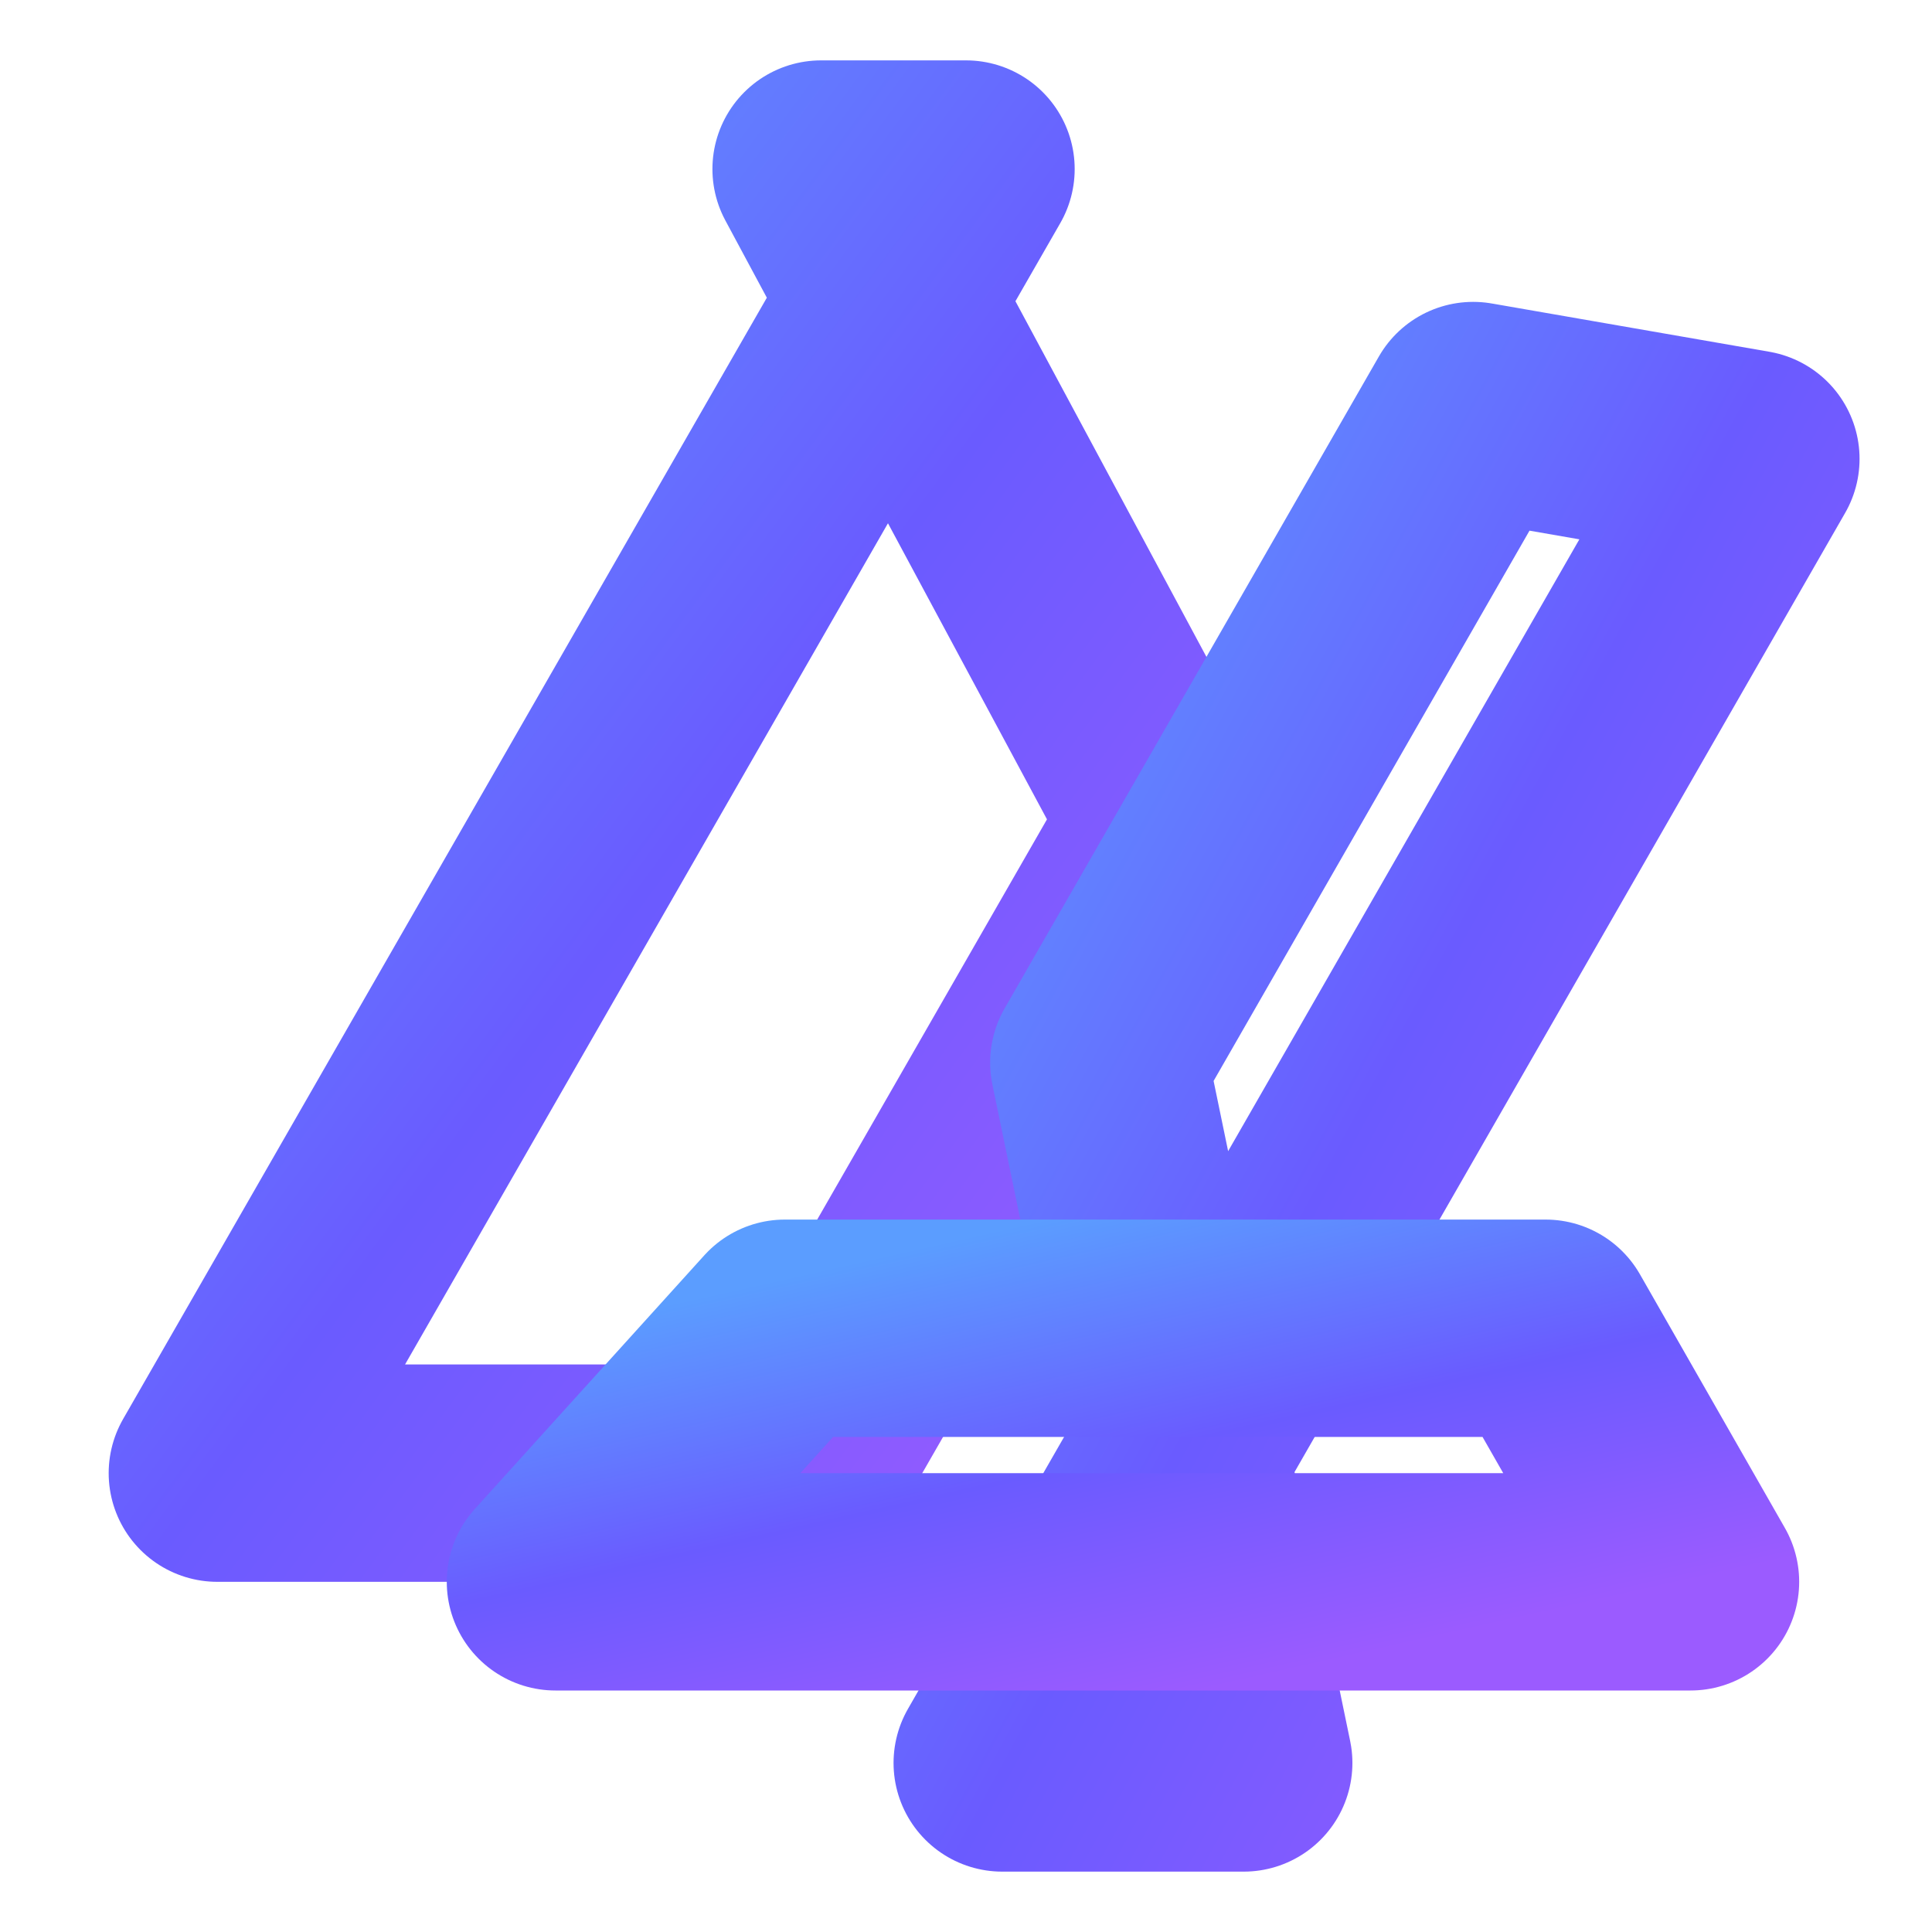
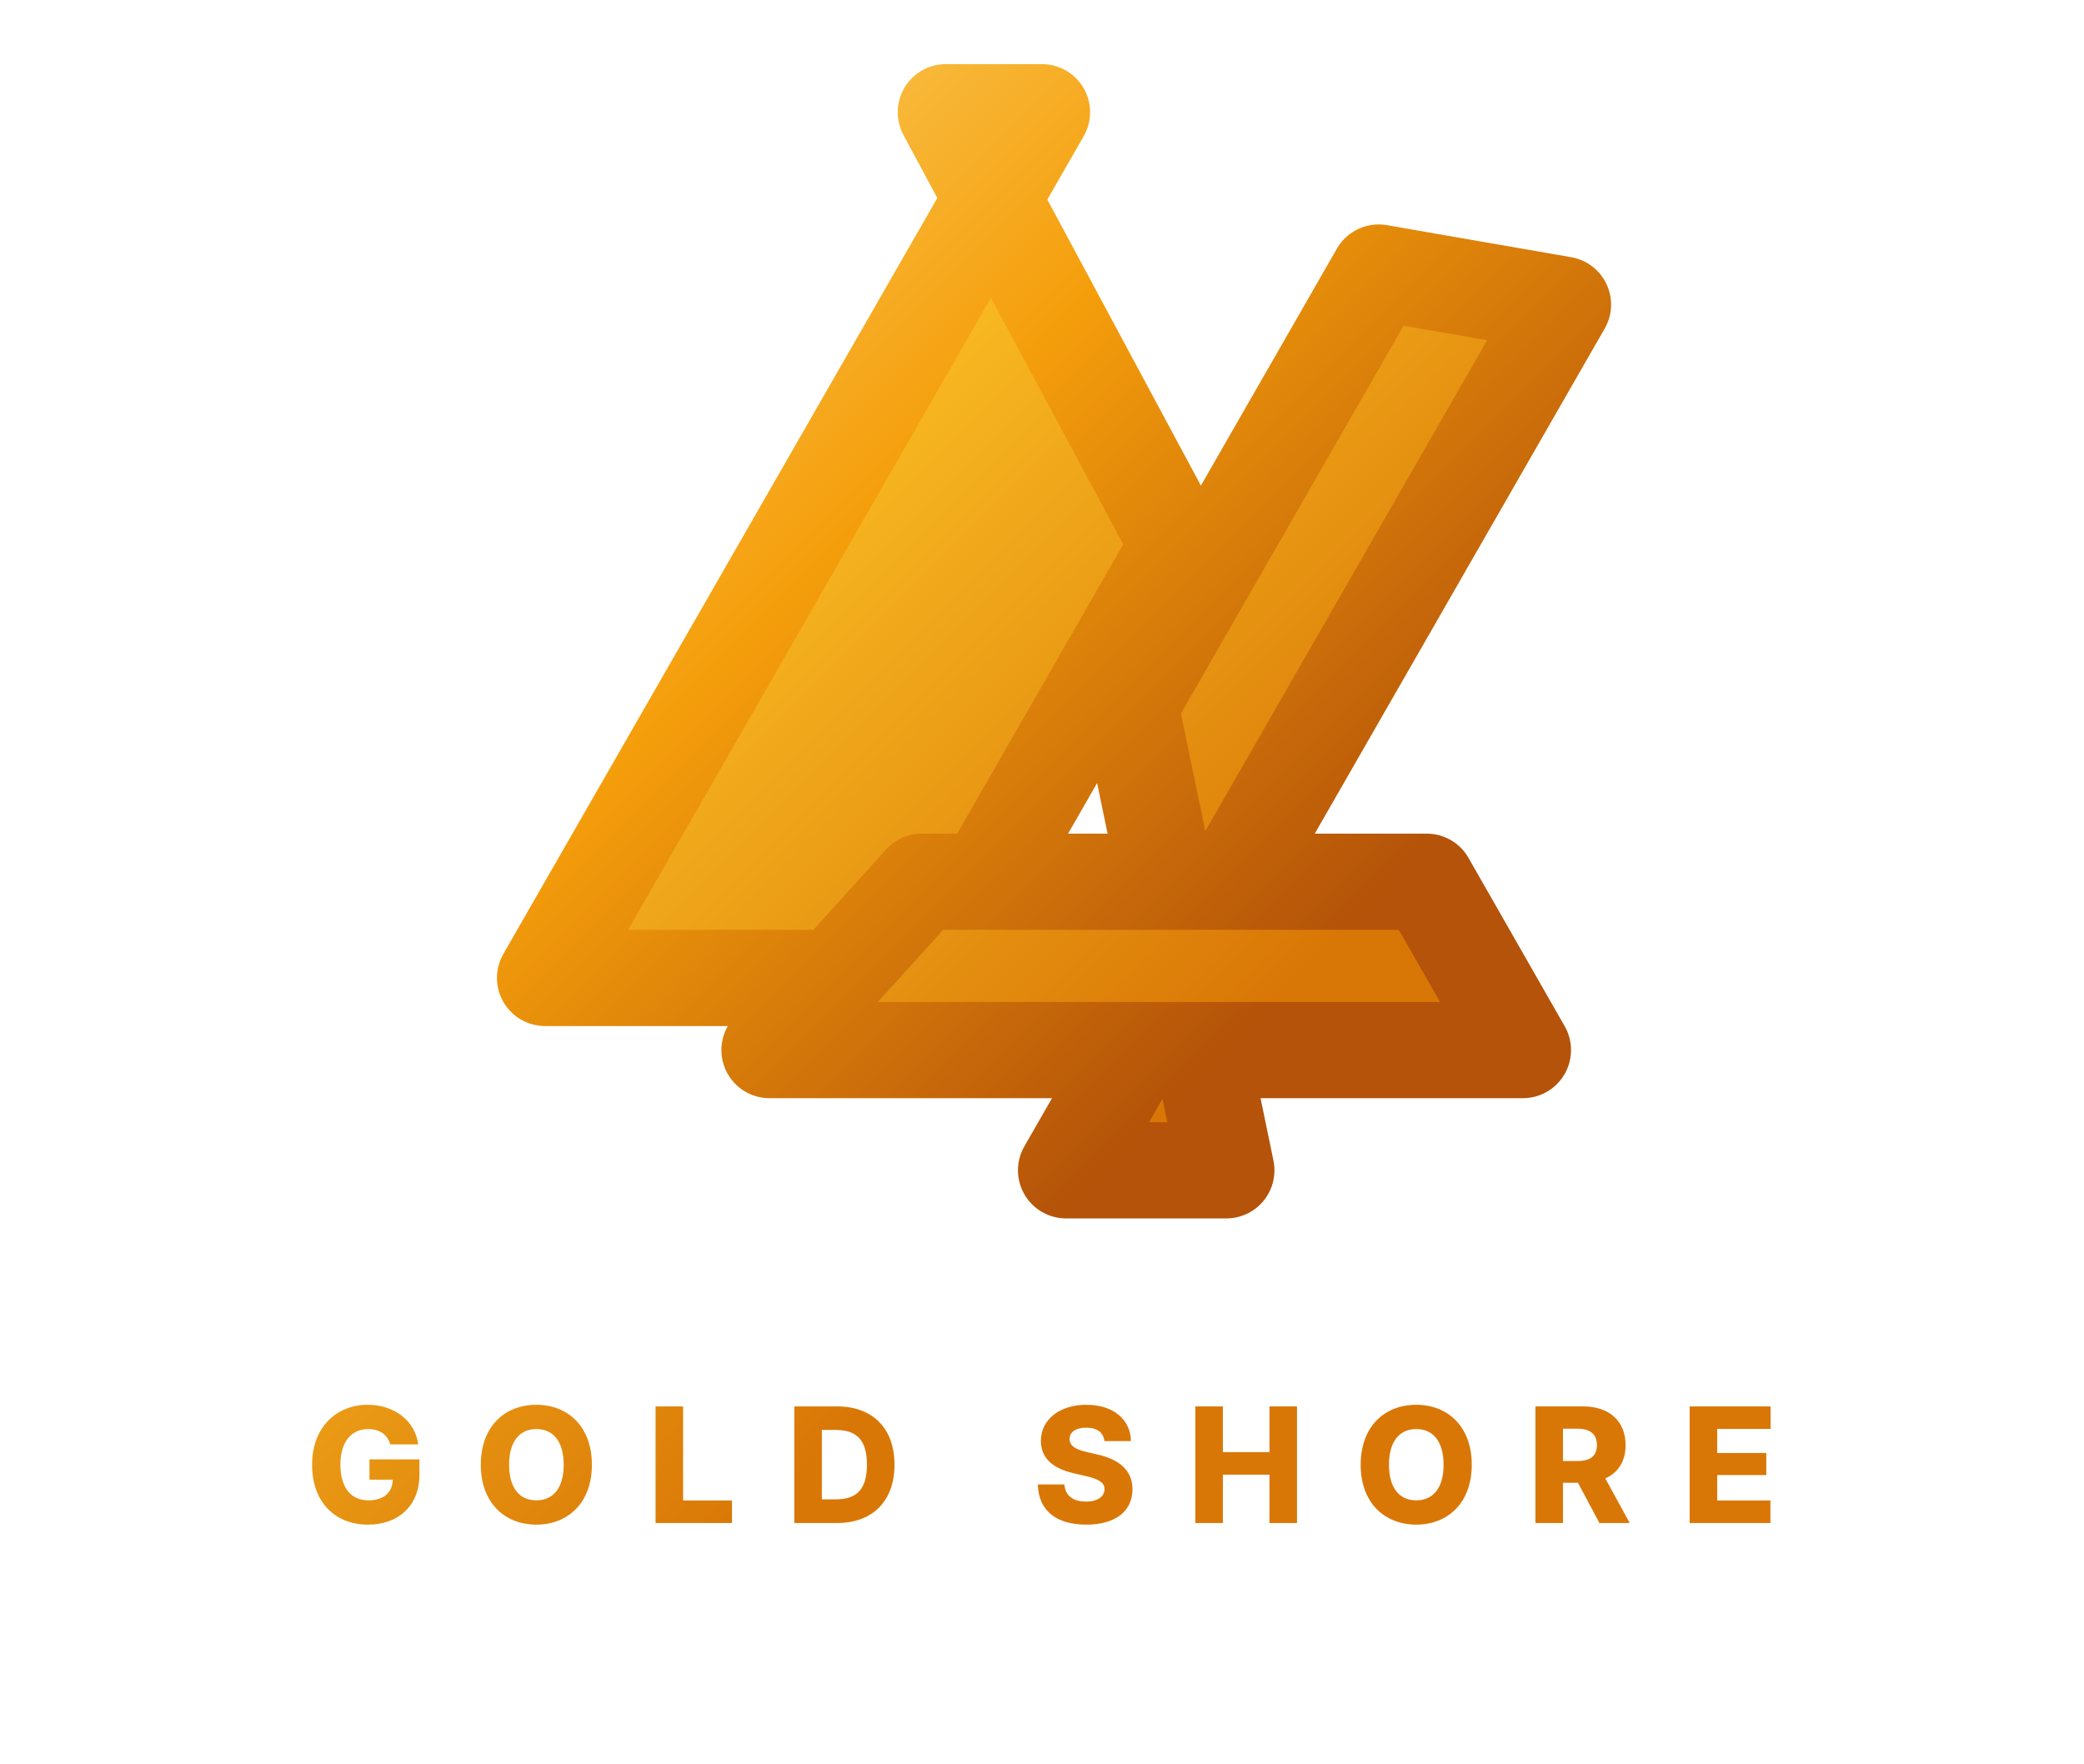
- <svg xmlns="http://www.w3.org/2000/svg" viewBox="0 0 160 160" role="img" aria-labelledby="title desc">
+ <svg xmlns="http://www.w3.org/2000/svg" viewBox="0 0 260 220" role="img" aria-labelledby="title desc">
  <defs>
-     <linearGradient id="penroseGradient" x1="0%" x2="100%" y1="0%" y2="100%">
-       <stop offset="0%" stop-color="#5b9dff" />
-       <stop offset="50%" stop-color="#6a5bff" />
-       <stop offset="100%" stop-color="#9b5bff" />
+     <linearGradient id="penroseFill" x1="18" y1="18" x2="142" y2="142" gradientUnits="userSpaceOnUse">
+       <stop offset="0%" stop-color="#fef3c7" />
+       <stop offset="45%" stop-color="#fbbf24" />
+       <stop offset="100%" stop-color="#d97706" />
+     </linearGradient>
+     <linearGradient id="penroseStroke" x1="18" y1="18" x2="142" y2="142" gradientUnits="userSpaceOnUse">
+       <stop offset="0%" stop-color="#fde68a" />
+       <stop offset="55%" stop-color="#f59e0b" />
+       <stop offset="100%" stop-color="#b45309" />
    </linearGradient>
  </defs>
-   <g fill="none" stroke="url(#penroseGradient)" stroke-width="18" stroke-linejoin="round">
-     <path d="M80 14 18 122h48l31-54-29-54Z" />
-     <path d="m83 146 62-108-23-4-31 54 12 58Z" />
-     <path d="M46 131h94l-12-21H65l-19 21Z" />
+   <g fill="url(#penroseFill)" stroke="url(#penroseStroke)" stroke-width="12" stroke-linejoin="round">
+     <path d="M130 14 68 122h48l31-54-29-54Z" />
+     <path d="m133 146 62-108-23-4-31 54 12 58Z" />
+     <path d="M96 131h94l-12-21H115l-19 21Z" />
  </g>
+   <text x="130" y="190" text-anchor="middle" font-family="system-ui, -apple-system, sans-serif" font-weight="800" font-size="20" letter-spacing="6" fill="url(#penroseFill)" stroke="none" style="text-transform: uppercase;">GOLD SHORE</text>
</svg>
